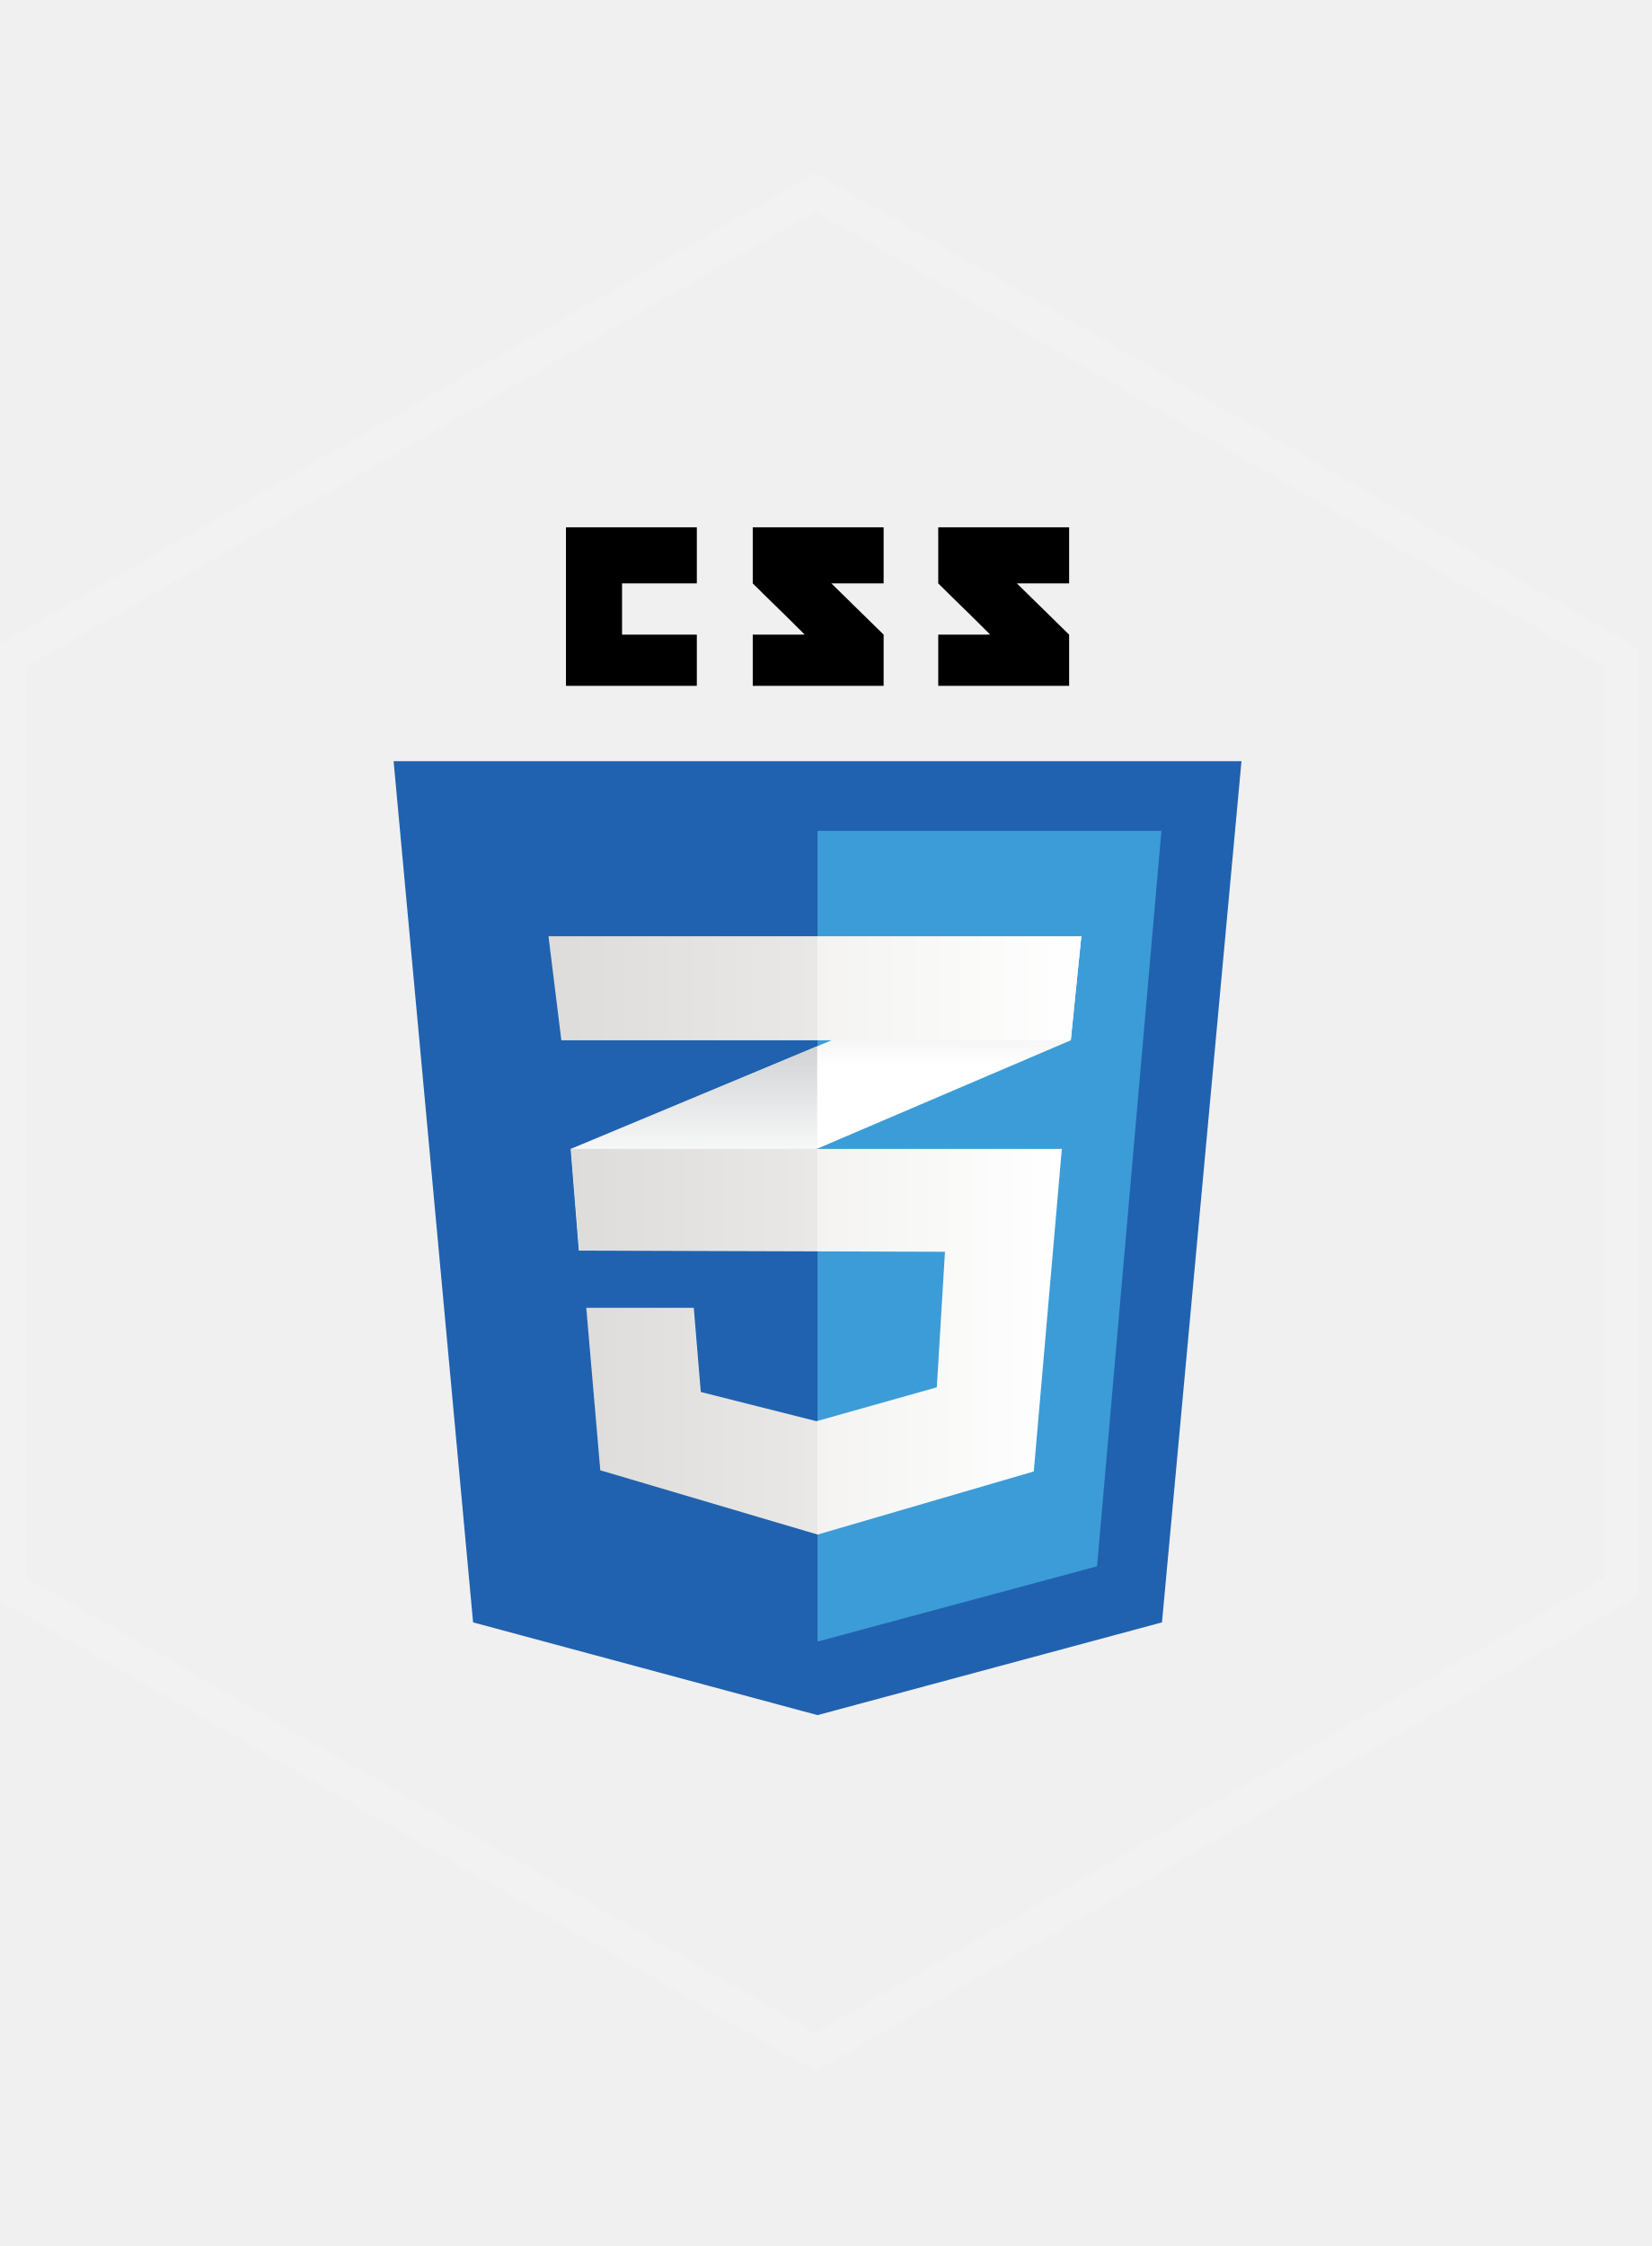
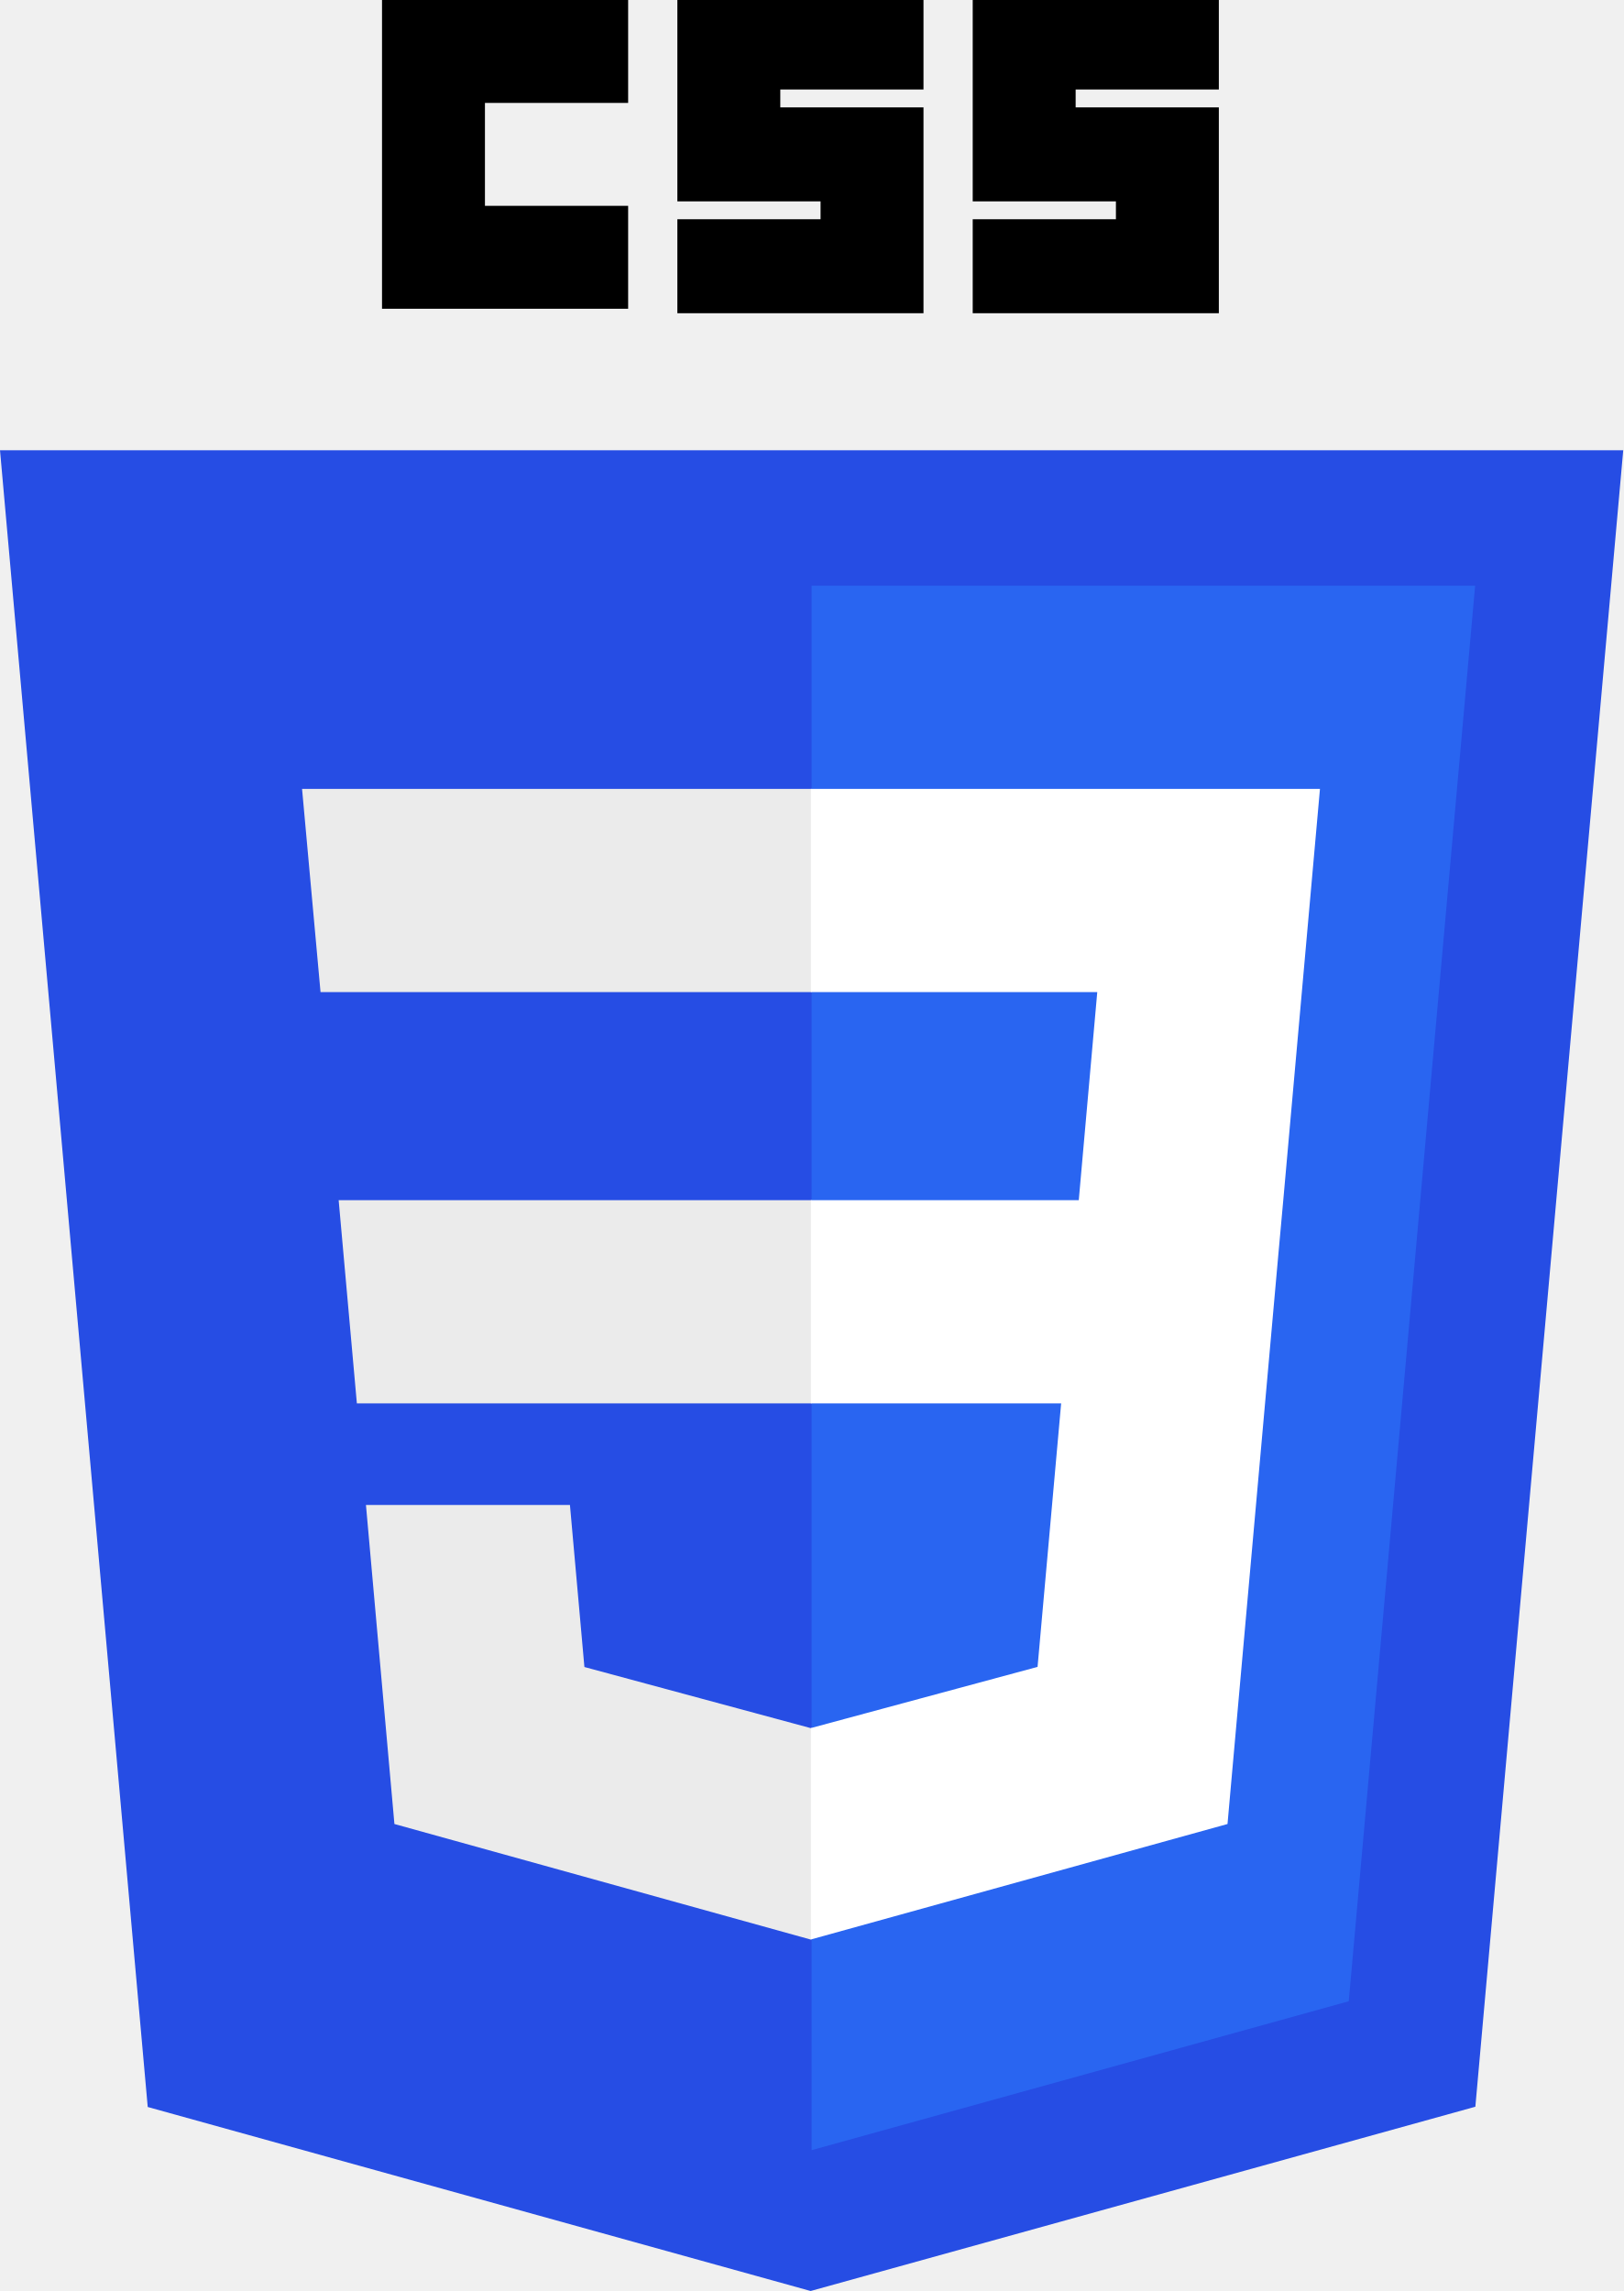
- <svg xmlns="http://www.w3.org/2000/svg" width="125px" height="170px" viewBox="0 0 653 754" version="1.1">
-   <defs>
-     <linearGradient x1="50%" y1="100.001%" x2="50%" y2="0.001%" id="linearGradient-1">
-       <stop stop-color="#D1D3D4" stop-opacity="0" offset="38.7%" />
-       <stop stop-color="#D1D3D4" offset="100%" />
-     </linearGradient>
-     <linearGradient x1="49.999%" y1="100.001%" x2="49.999%" y2="0.001%" id="linearGradient-2">
-       <stop stop-color="#D1D3D4" stop-opacity="0" offset="38.7%" />
-       <stop stop-color="#D1D3D4" offset="100%" />
-     </linearGradient>
-     <linearGradient x1="5.85818348e-14%" y1="50.001%" x2="99.999%" y2="50.001%" id="linearGradient-3">
-       <stop stop-color="#E8E7E5" offset="0%" />
-       <stop stop-color="#FFFFFF" offset="100%" />
-     </linearGradient>
-     <linearGradient x1="1.34896956e-14%" y1="50%" x2="100%" y2="50%" id="linearGradient-4">
-       <stop stop-color="#E8E7E5" offset="0%" />
-       <stop stop-color="#FFFFFF" offset="100%" />
-     </linearGradient>
-   </defs>
-   <g id="Page-1" stroke="none" stroke-width="1" fill="none" fill-rule="evenodd">
-     <g id="css3-hexagon" transform="translate(4, 9)">
-       <polygon id="Polygon" stroke="#f2f2f2" stroke-width="13" points="318.425 0 636.849 183.843 636.849 551.528 318.425 735.37 2.04152339e-13 551.528 0 183.843" />
-       <polygon id="Shape" points="50 98 588.584 98 588.584 636.583 50 636.583" />
-       <polygon id="Shape" fill="#2062AF" fill-rule="nonzero" points="455.5 565.454 319.29 602.13 183.078 565.454 151.646 224.929 486.936 224.929" />
-       <polygon id="Shape" fill="#3C9CD7" fill-rule="nonzero" points="319.289 252.511 319.289 572.878 319.597 572.962 429.826 543.28 455.269 252.511" />
-       <path d="M241.985,174.899 L241.985,154.631 L271.556,154.631 L271.556,132.453 L219.807,132.453 L219.807,195.137 L271.556,195.137 L271.556,174.899 L241.985,174.899 Z M324.751,154.631 L345.425,154.631 L345.425,132.453 L293.671,132.453 L293.671,154.631 C300.595,161.555 304.206,164.869 314.22,174.883 C308.366,174.883 293.671,174.904 293.671,174.903 L293.671,195.137 L345.425,195.137 L345.425,174.899 L324.751,154.631 Z M398.103,154.631 L418.776,154.631 L418.776,132.453 L367.02,132.453 L367.02,154.631 C373.944,161.555 377.557,164.869 387.571,174.883 C381.719,174.883 367.02,174.904 367.02,174.903 L367.02,195.137 L418.777,195.137 L418.777,174.899 L398.103,154.631 L398.103,154.631 Z" id="Shape" fill="#000000" fill-rule="nonzero" />
-       <polygon id="Shape" fill="#FFFFFF" fill-rule="nonzero" points="319.168 337.656 221.678 378.258 224.911 418.457 319.168 378.156 419.433 335.288 423.59 294.166" />
-       <polygon id="Shape" fill="url(#linearGradient-1)" fill-rule="nonzero" points="221.677 378.258 224.91 418.457 319.167 378.156 319.167 337.656" />
-       <polygon id="Shape" fill="url(#linearGradient-2)" fill-rule="nonzero" points="423.59 294.167 319.168 337.656 319.168 378.156 419.433 335.288" />
-       <polygon id="Shape" fill="url(#linearGradient-3)" fill-rule="nonzero" points="221.827 378.258 225.061 418.457 369.686 418.918 366.451 472.516 318.861 485.914 273.113 474.363 270.341 441.095 227.833 441.095 233.378 505.32 319.323 530.732 404.802 505.781 415.892 378.258" />
-       <path d="M319.168,378.258 L221.678,378.258 L224.911,418.457 L319.168,418.758 L319.168,378.258 Z M319.168,485.786 L318.706,485.915 L272.964,474.364 L270.192,441.096 L227.685,441.096 L233.229,505.321 L319.168,530.733 L319.168,485.786 Z" id="Shape" fill="#000000" fill-rule="nonzero" opacity="0.05" />
-       <polygon id="Shape" fill="url(#linearGradient-4)" fill-rule="nonzero" points="212.898 294.167 423.59 294.167 419.433 335.289 217.98 335.289" />
-       <polygon id="Shape" fill="#000000" fill-rule="nonzero" opacity="0.05" points="319.168 294.167 212.898 294.167 217.98 335.289 319.168 335.289" />
+ <svg xmlns="http://www.w3.org/2000/svg" width="102.372mm" height="144.498mm" viewBox="0 0 362.734 512" id="svg3476" version="1.1">
+   <defs id="defs3478" />
+   <g id="layer1" transform="translate(-193.633,-276.3622)">
+     <g id="g3013" transform="translate(119,276.3622)">
+       <polygon id="polygon2989" points="437.367,100.62 404.321,470.819 255.778,512 107.644,470.877 74.633,100.62 " style="fill:#264de4" />
+       <polygon id="polygon2991" points="376.03,447.246 404.27,130.894 256,130.894 256,480.523 " style="fill:#2965f1" />
+       <polygon id="polygon2993" points="150.31,268.217 154.38,313.627 256,313.627 256,268.217 " style="fill:#ebebeb" />
+       <polygon id="polygon2995" points="256,176.305 255.843,176.305 142.132,176.305 146.26,221.716 256,221.716 " style="fill:#ebebeb" />
+       <polygon id="polygon2997" points="256,433.399 256,386.153 255.801,386.206 205.227,372.55 201.994,336.333 177.419,336.333 156.409,336.333 162.771,407.634 255.791,433.457 " style="fill:#ebebeb" />
+       <path id="path2999" d="m 160,0 55,0 0,23 -32,0 0,23 32,0 0,23 -55,0 z" />
+       <path id="path3001" d="m 226,0 55,0 0,20 -32,0 0,4 32,0 0,46 -55,0 0,-21 32,0 0,-4 -32,0 z" />
+       <path id="path3003" d="m 292,0 55,0 0,20 -32,0 0,4 32,0 0,46 -55,0 0,-21 32,0 0,-4 -32,0 z" />
+       <polygon id="polygon3005" points="311.761,313.627 306.49,372.521 255.843,386.191 255.843,433.435 348.937,407.634 349.62,399.962 360.291,280.411 361.399,268.217 369.597,176.305 255.843,176.305 255.843,221.716 319.831,221.716 315.699,268.217 255.843,268.217 255.843,313.627 " style="fill:#ffffff" />
    </g>
  </g>
</svg>
